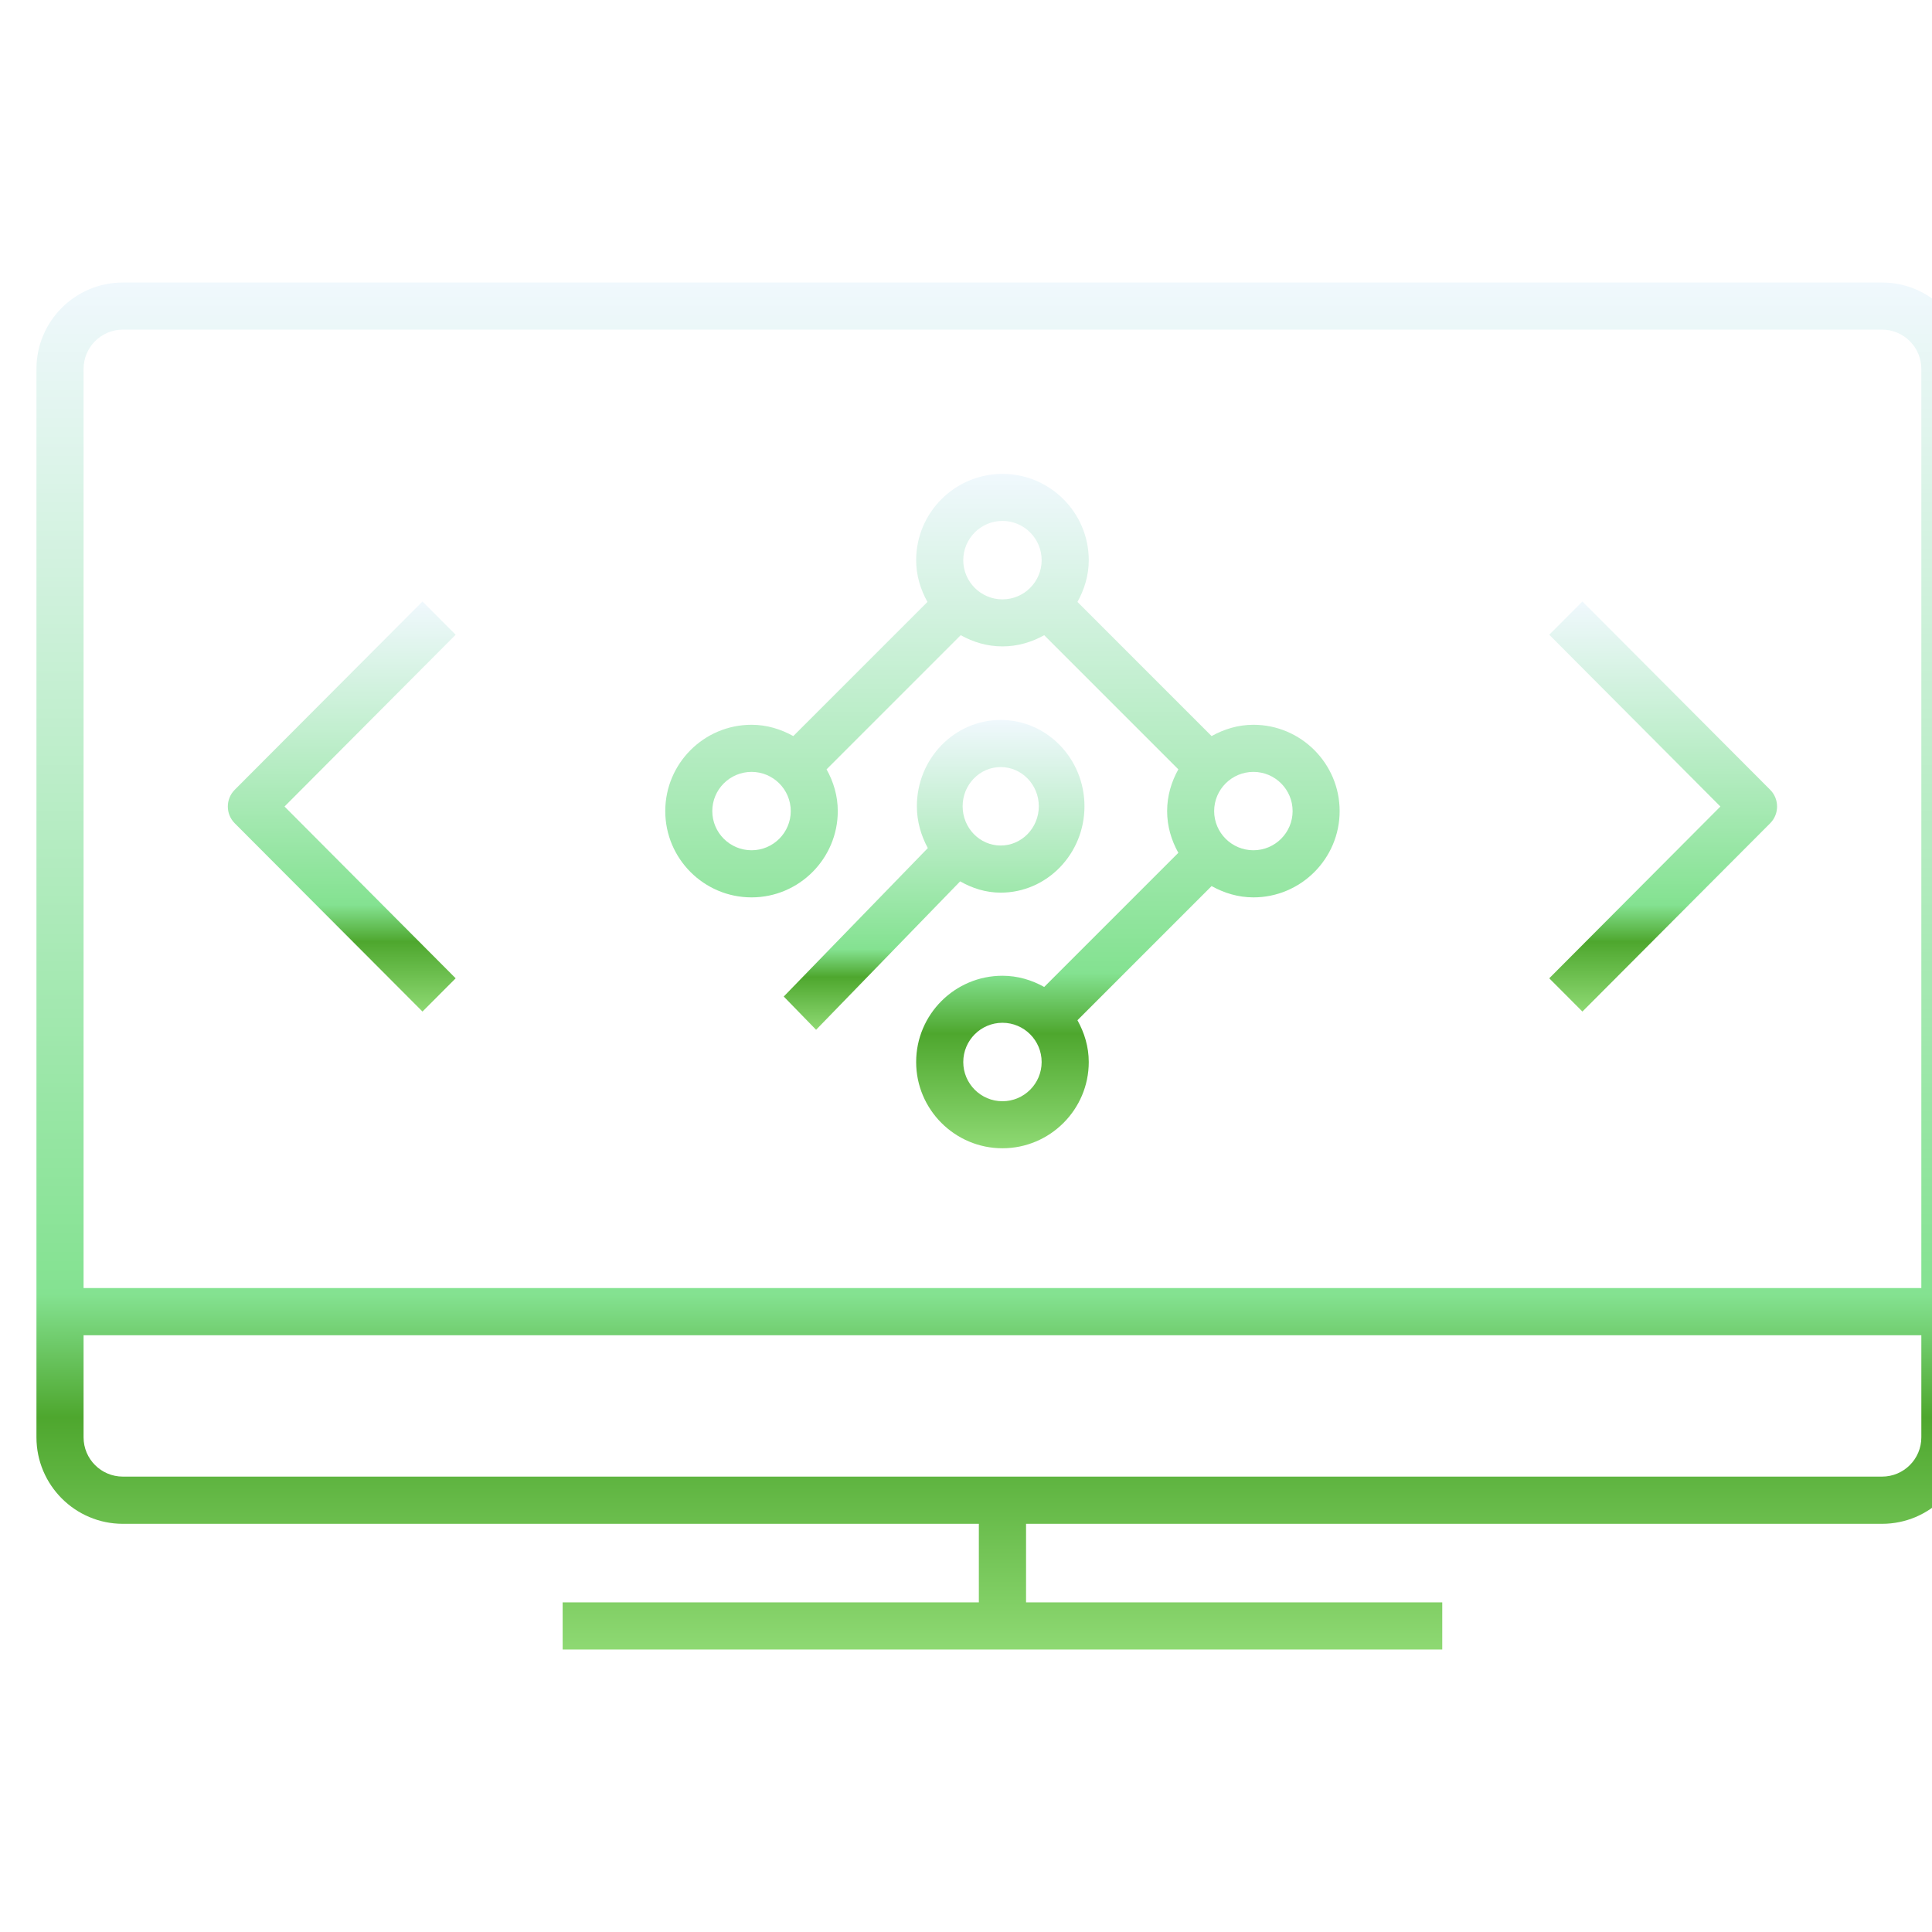
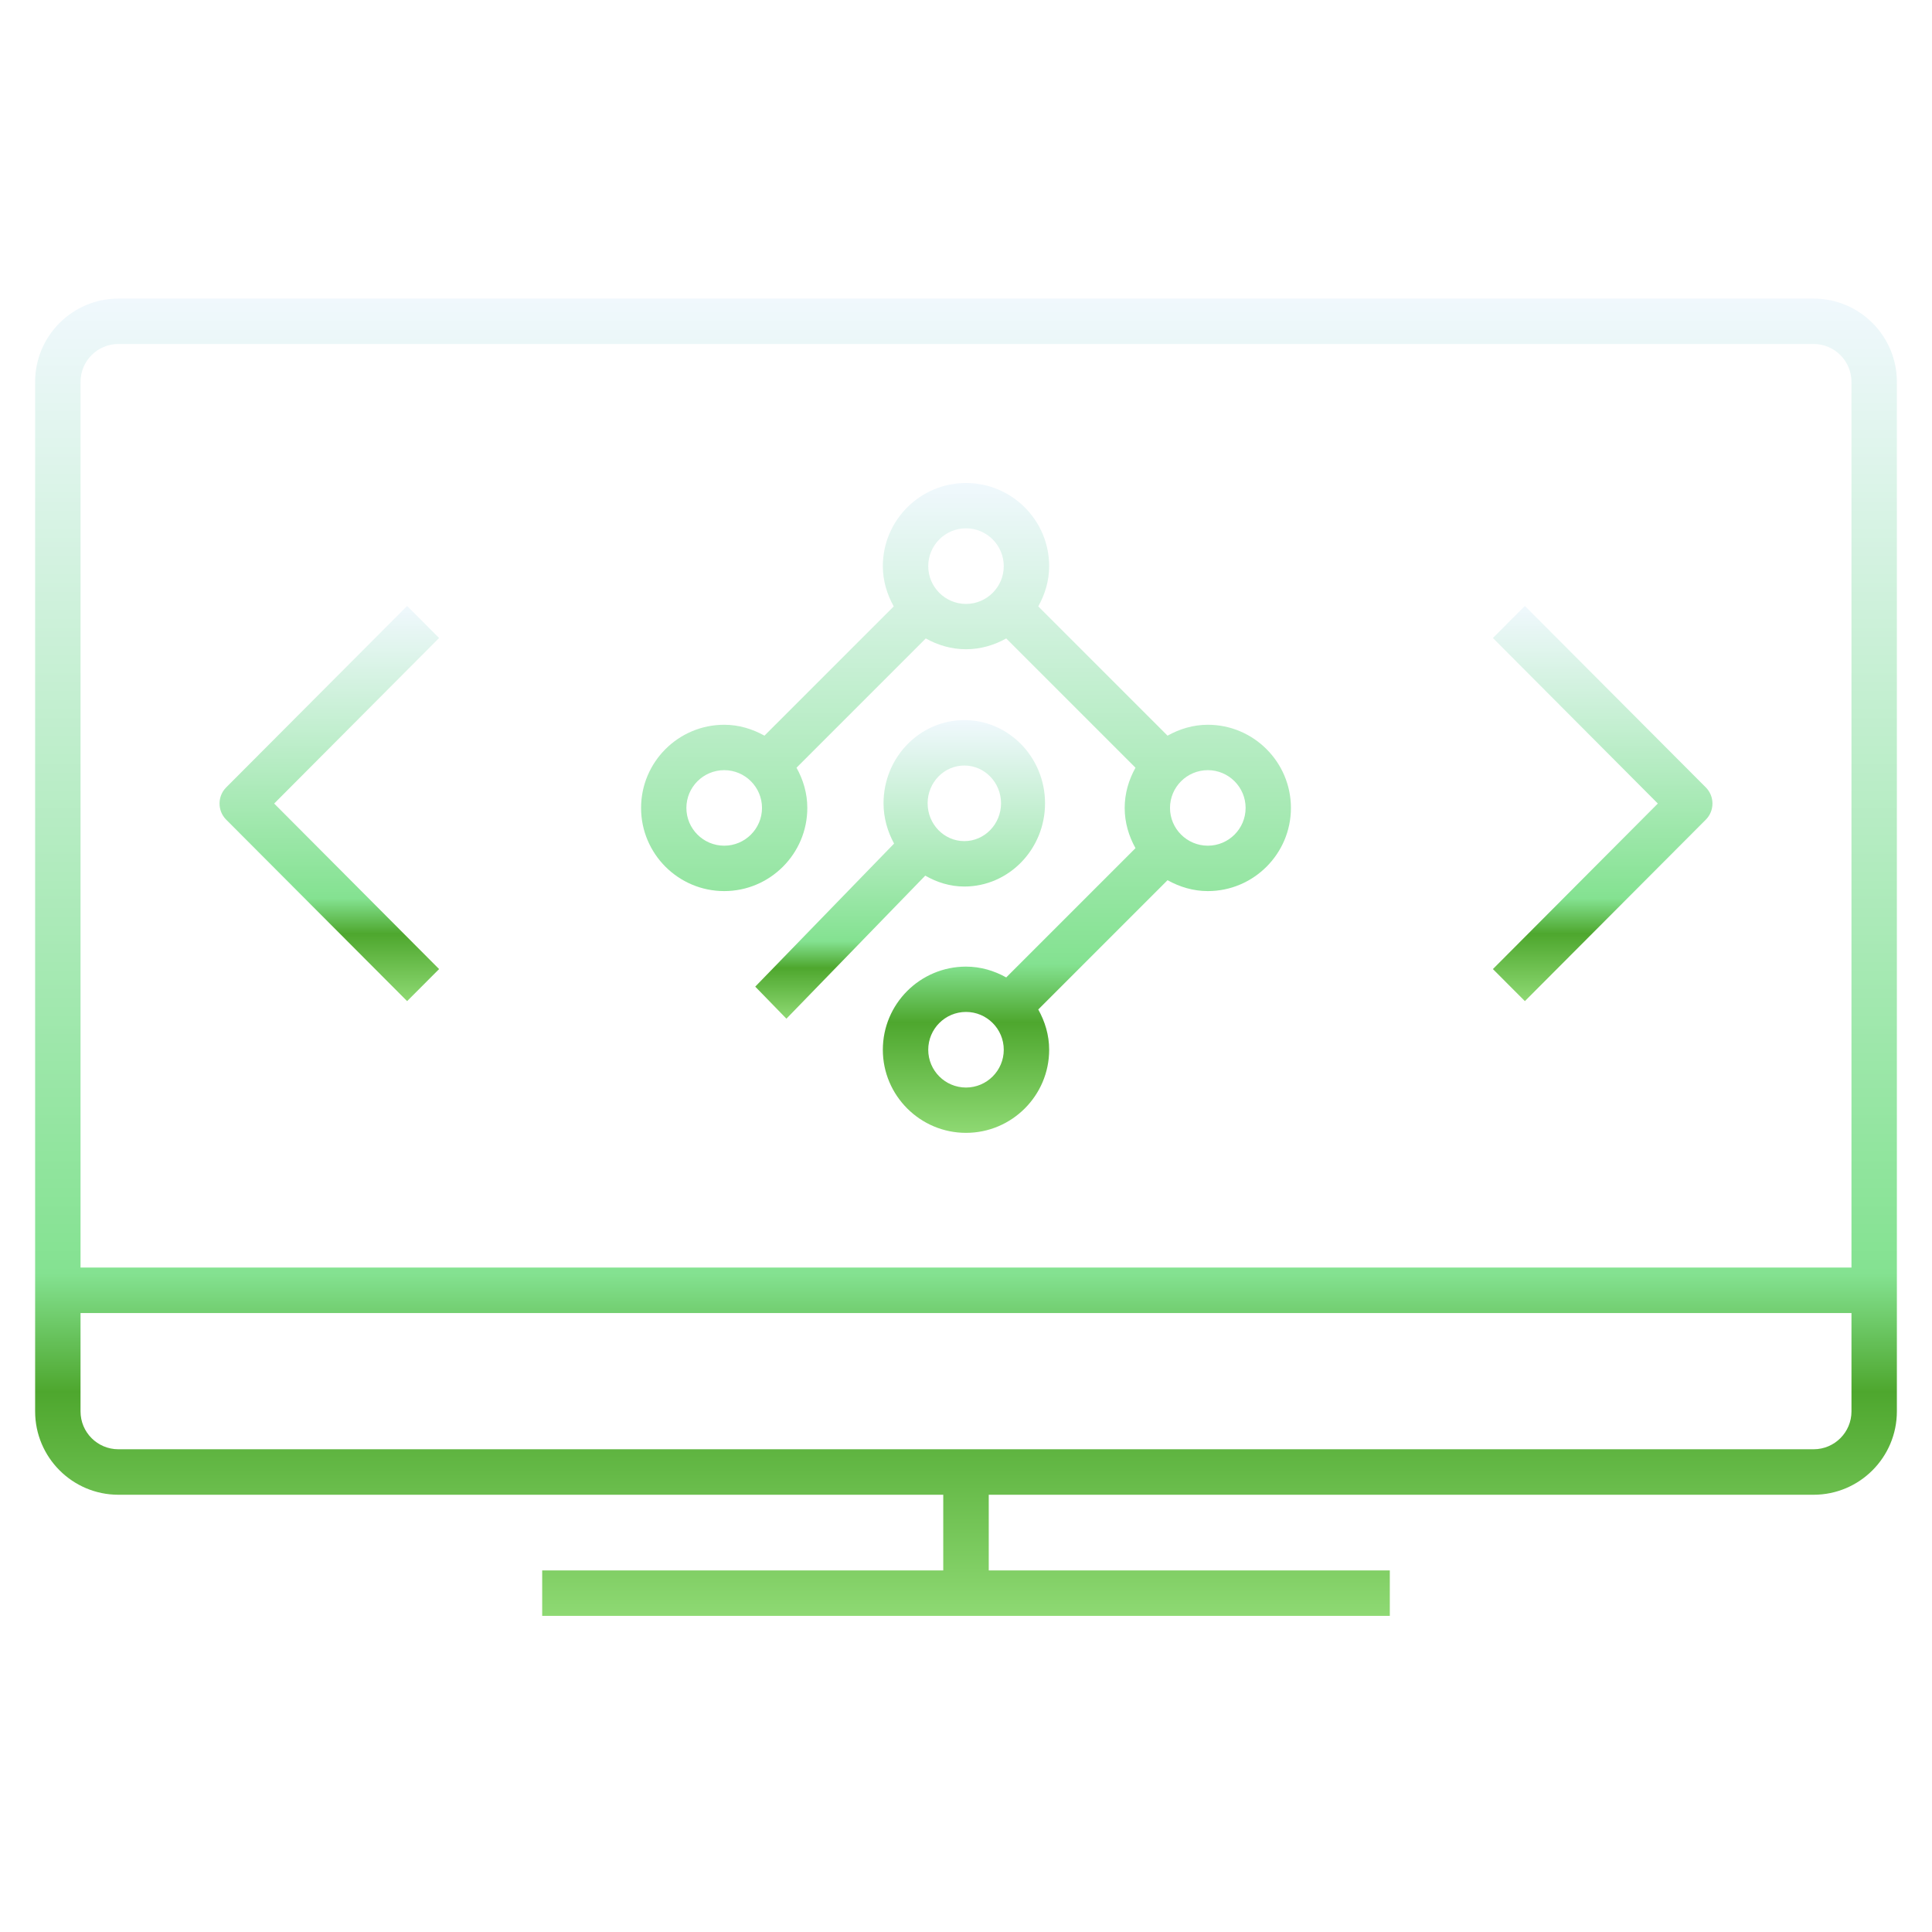
- <svg xmlns="http://www.w3.org/2000/svg" width="212" height="212" viewBox="0 0 212 212" preserveAspectRatio="xMidYMid meet" xml:space="preserve" overflow="hidden">
+ <svg xmlns="http://www.w3.org/2000/svg" width="220" height="220" viewBox="0 0 220 156" preserveAspectRatio="xMidYMid meet" xml:space="preserve" overflow="hidden">
  <defs>
    <linearGradient x1="2200" y1="1166" x2="2200" y2="1316" gradientUnits="userSpaceOnUse" spreadMethod="reflect" id="fill0">
      <stop offset="0" stop-color="#F0F8FD" stop-opacity="1" />
      <stop offset="0.74" stop-color="#84E291" stop-opacity="1" />
      <stop offset="0.83" stop-color="#4EA72E" stop-opacity="1" />
      <stop offset="1" stop-color="#8ED973" stop-opacity="1" />
    </linearGradient>
    <linearGradient x1="2127.5" y1="1201" x2="2127.5" y2="1246" gradientUnits="userSpaceOnUse" spreadMethod="reflect" id="fill1">
      <stop offset="0" stop-color="#F0F8FD" stop-opacity="1" />
      <stop offset="0.74" stop-color="#84E291" stop-opacity="1" />
      <stop offset="0.83" stop-color="#4EA72E" stop-opacity="1" />
      <stop offset="1" stop-color="#8ED973" stop-opacity="1" />
    </linearGradient>
    <linearGradient x1="2272.5" y1="1201" x2="2272.5" y2="1246" gradientUnits="userSpaceOnUse" spreadMethod="reflect" id="fill2">
      <stop offset="0" stop-color="#F0F8FD" stop-opacity="1" />
      <stop offset="0.74" stop-color="#84E291" stop-opacity="1" />
      <stop offset="0.83" stop-color="#4EA72E" stop-opacity="1" />
      <stop offset="1" stop-color="#8ED973" stop-opacity="1" />
    </linearGradient>
    <linearGradient x1="2200" y1="1187" x2="2200" y2="1261" gradientUnits="userSpaceOnUse" spreadMethod="reflect" id="fill3">
      <stop offset="0" stop-color="#F0F8FD" stop-opacity="1" />
      <stop offset="0.74" stop-color="#84E291" stop-opacity="1" />
      <stop offset="0.83" stop-color="#4EA72E" stop-opacity="1" />
      <stop offset="1" stop-color="#8ED973" stop-opacity="1" />
    </linearGradient>
    <linearGradient x1="2192.5" y1="1214" x2="2192.5" y2="1248" gradientUnits="userSpaceOnUse" spreadMethod="reflect" id="fill4">
      <stop offset="0" stop-color="#F0F8FD" stop-opacity="1" />
      <stop offset="0.74" stop-color="#84E291" stop-opacity="1" />
      <stop offset="0.83" stop-color="#4EA72E" stop-opacity="1" />
      <stop offset="1" stop-color="#8ED973" stop-opacity="1" />
    </linearGradient>
  </defs>
-   <g transform="translate(-2090 -1135)">
+   <g transform="translate(-2090 -1164)">
    <g>
      <path d="M2296.52 1166 2103.48 1166C2098.25 1166 2094 1170.25 2094 1175.48L2094 1292.72C2094 1297.95 2098.25 1302.21 2103.48 1302.21L2197.41 1302.21 2197.41 1310.83 2151.74 1310.83 2151.74 1316 2248.26 1316 2248.26 1310.83 2202.59 1310.83 2202.59 1302.21 2296.52 1302.21C2301.75 1302.21 2306 1297.95 2306 1292.72L2306 1175.48C2306 1170.25 2301.75 1166 2296.52 1166ZM2300.83 1292.72C2300.83 1295.1 2298.9 1297.03 2296.52 1297.03L2103.48 1297.03C2101.1 1297.03 2099.17 1295.1 2099.17 1292.72L2099.17 1281.52 2300.83 1281.52 2300.83 1292.72ZM2300.83 1276.34 2099.17 1276.34 2099.17 1175.48C2099.17 1173.11 2101.1 1171.17 2103.48 1171.17L2296.52 1171.17C2298.9 1171.17 2300.83 1173.11 2300.83 1175.48L2300.83 1276.34Z" fill="url(#fill0)" fill-rule="evenodd" />
      <path d="M2136.36 1201 2115.75 1221.67C2114.75 1222.68 2114.75 1224.32 2115.75 1225.33L2136.36 1246 2140 1242.35 2121.22 1223.5 2140 1204.65 2136.36 1201Z" fill="url(#fill1)" fill-rule="evenodd" />
      <path d="M2263.64 1201 2260 1204.65 2278.78 1223.5 2260 1242.35 2263.64 1246 2284.25 1225.33C2285.25 1224.32 2285.25 1222.68 2284.25 1221.67L2263.64 1201Z" fill="url(#fill2)" fill-rule="evenodd" />
      <path d="M2227.54 1214.53C2225.86 1214.53 2224.32 1215.01 2222.95 1215.77L2208.23 1201.05C2208.99 1199.68 2209.47 1198.14 2209.47 1196.47 2209.47 1191.25 2205.22 1187 2200 1187 2194.78 1187 2190.53 1191.25 2190.53 1196.47 2190.53 1198.14 2191.01 1199.68 2191.77 1201.05L2177.05 1215.77C2175.68 1215.01 2174.14 1214.53 2172.47 1214.53 2167.24 1214.53 2163 1218.78 2163 1224 2163 1229.22 2167.24 1233.47 2172.47 1233.47 2177.68 1233.47 2181.93 1229.22 2181.93 1224 2181.93 1222.33 2181.46 1220.78 2180.7 1219.42L2195.42 1204.7C2196.78 1205.46 2198.33 1205.93 2200 1205.93 2201.67 1205.93 2203.22 1205.46 2204.58 1204.7L2219.3 1219.42C2218.54 1220.78 2218.07 1222.33 2218.07 1224 2218.07 1225.67 2218.54 1227.22 2219.3 1228.58L2204.58 1243.3C2203.22 1242.54 2201.67 1242.07 2200 1242.07 2194.78 1242.07 2190.53 1246.31 2190.53 1251.54 2190.53 1256.75 2194.78 1261 2200 1261 2205.22 1261 2209.47 1256.75 2209.47 1251.54 2209.47 1249.86 2208.99 1248.32 2208.23 1246.95L2222.95 1232.23C2224.32 1232.99 2225.86 1233.47 2227.54 1233.47 2232.75 1233.47 2237 1229.22 2237 1224 2237 1218.78 2232.75 1214.53 2227.54 1214.53ZM2172.47 1228.3C2170.09 1228.3 2168.16 1226.37 2168.16 1224 2168.16 1221.63 2170.09 1219.7 2172.47 1219.7 2174.84 1219.7 2176.77 1221.63 2176.77 1224 2176.77 1226.37 2174.84 1228.3 2172.47 1228.3ZM2200 1200.77C2197.63 1200.77 2195.7 1198.84 2195.7 1196.47 2195.7 1194.09 2197.63 1192.16 2200 1192.16 2202.37 1192.16 2204.3 1194.09 2204.3 1196.47 2204.3 1198.84 2202.37 1200.77 2200 1200.77ZM2200 1255.84C2197.63 1255.84 2195.7 1253.91 2195.7 1251.54 2195.7 1249.16 2197.63 1247.23 2200 1247.23 2202.37 1247.23 2204.3 1249.16 2204.3 1251.54 2204.3 1253.91 2202.37 1255.84 2200 1255.84ZM2227.54 1228.3C2225.16 1228.3 2223.23 1226.37 2223.23 1224 2223.23 1221.63 2225.16 1219.7 2227.54 1219.7 2229.91 1219.7 2231.84 1221.63 2231.84 1224 2231.84 1226.37 2229.91 1228.3 2227.54 1228.3Z" fill="url(#fill3)" fill-rule="evenodd" />
      <path d="M2199.81 1232.95C2204.88 1232.95 2209 1228.7 2209 1223.47 2209 1218.25 2204.88 1214 2199.81 1214 2194.73 1214 2190.61 1218.25 2190.61 1223.47 2190.61 1225.14 2191.07 1226.69 2191.81 1228.06L2176 1244.35 2179.55 1248 2195.36 1231.71C2196.68 1232.47 2198.18 1232.95 2199.81 1232.95ZM2199.81 1219.17C2202.11 1219.17 2203.99 1221.1 2203.99 1223.47 2203.99 1225.85 2202.11 1227.78 2199.81 1227.78 2197.5 1227.78 2195.63 1225.85 2195.63 1223.47 2195.63 1221.1 2197.5 1219.17 2199.81 1219.17Z" fill="url(#fill4)" fill-rule="evenodd" />
    </g>
  </g>
</svg>
